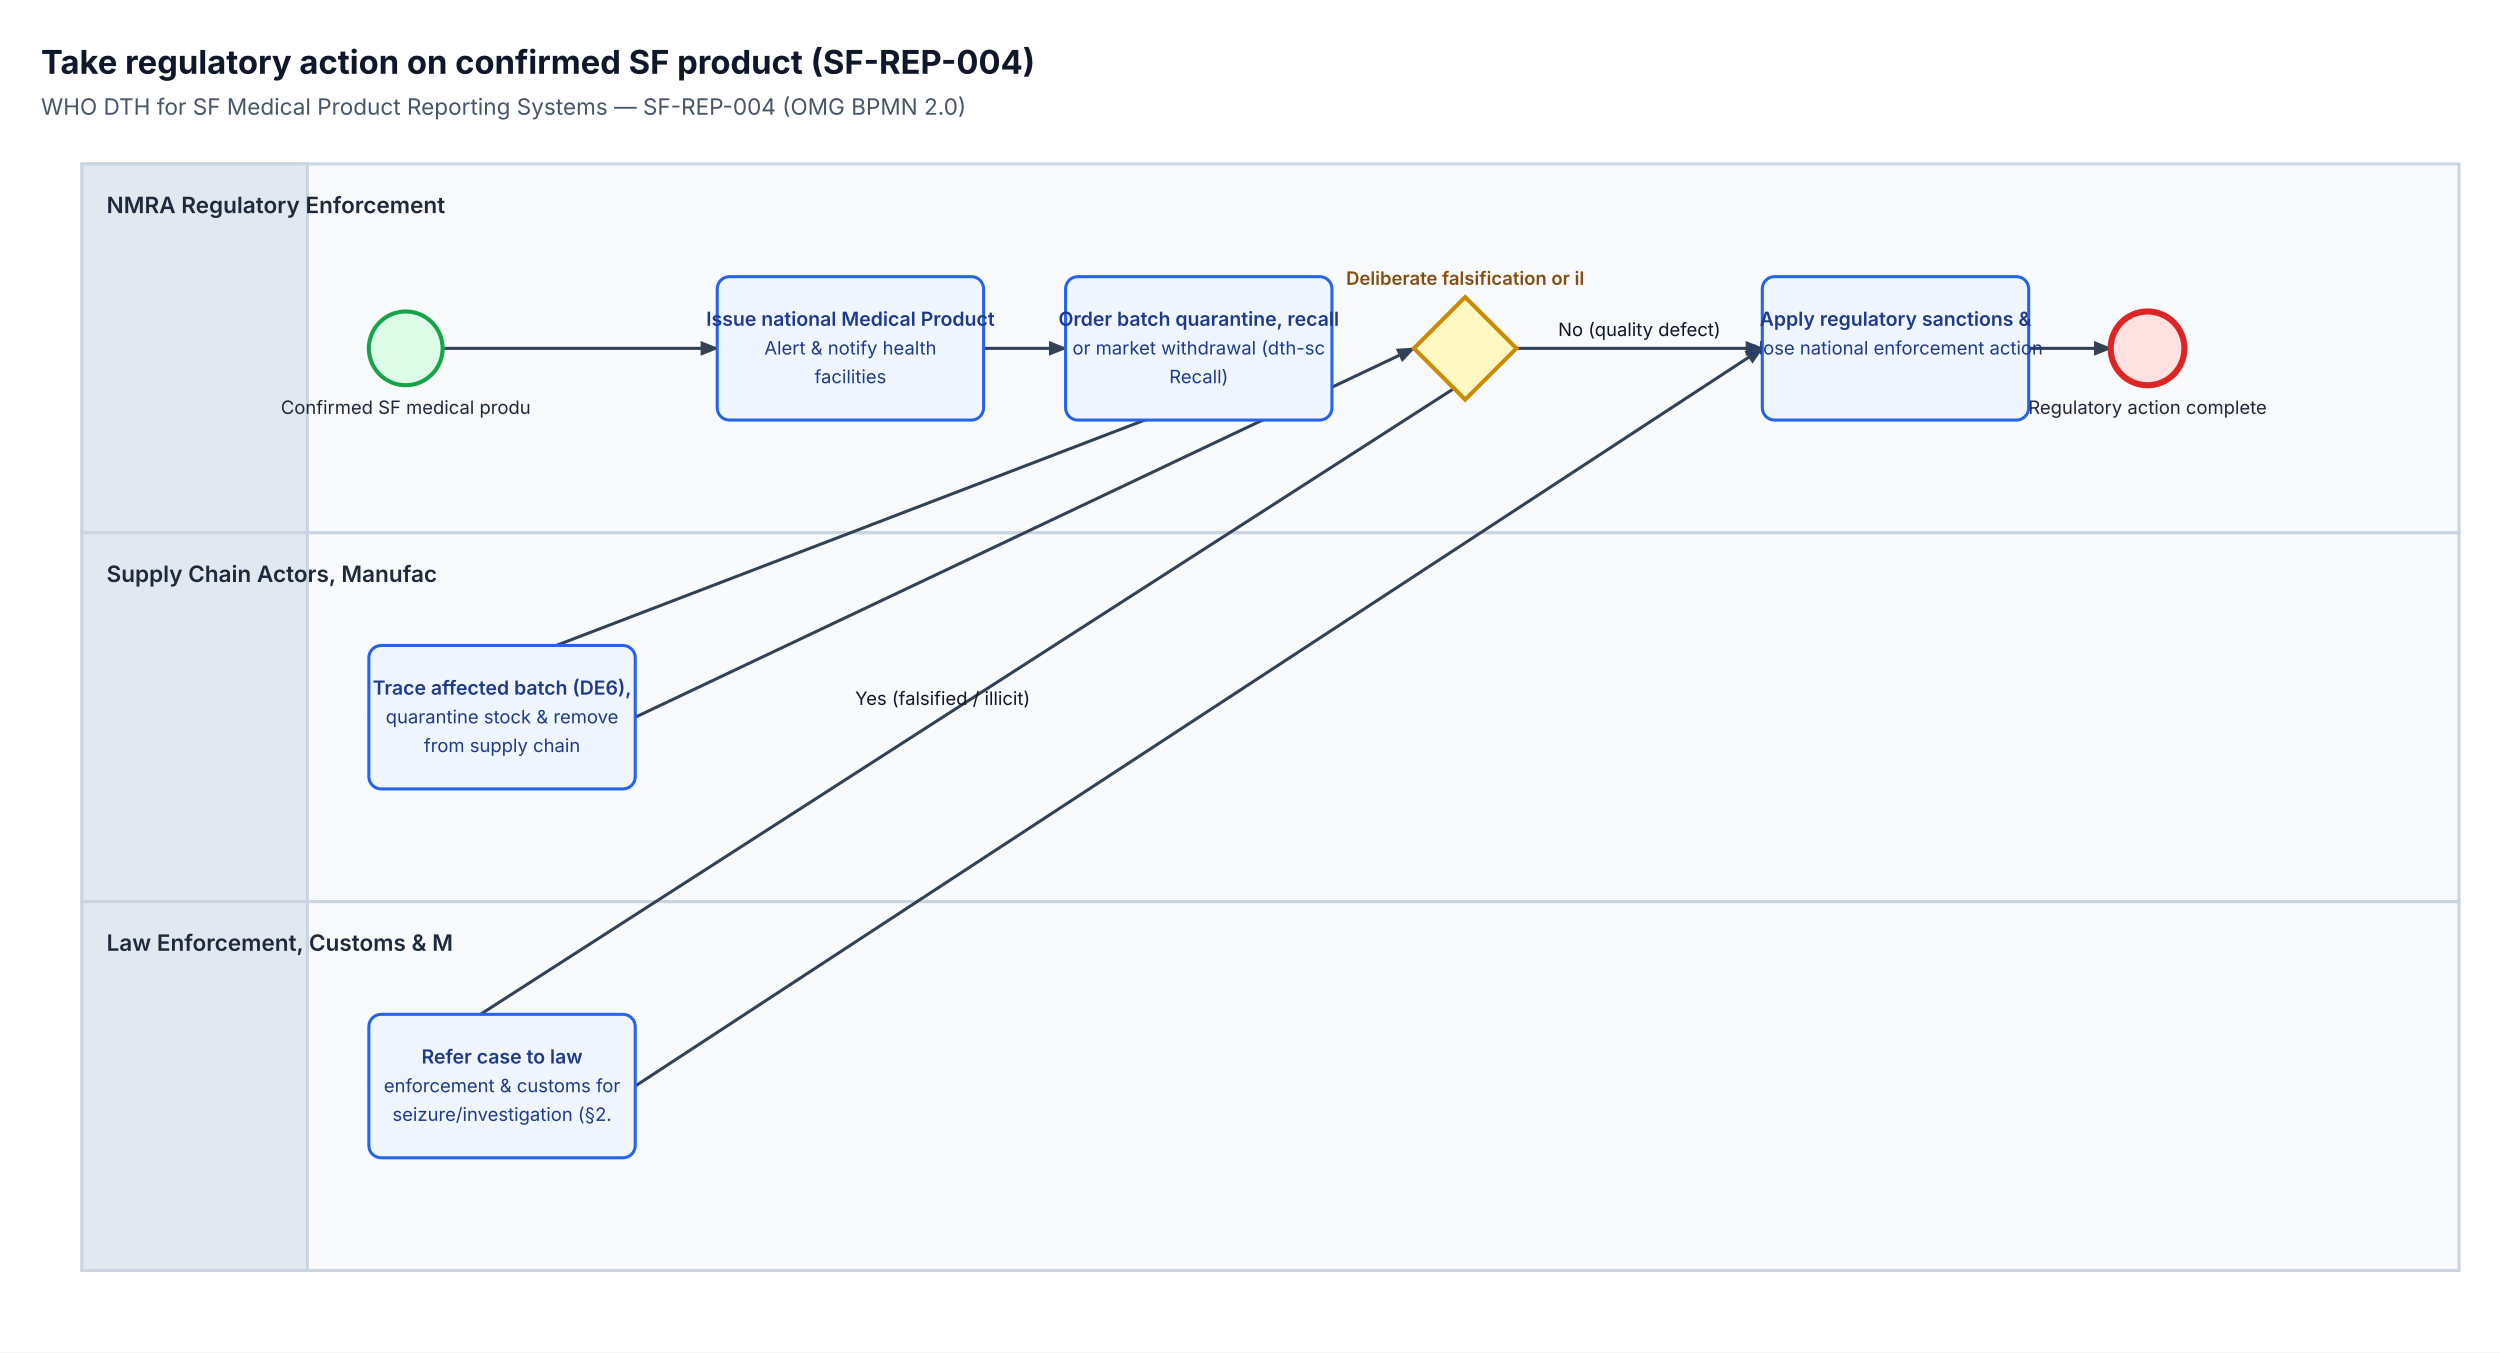
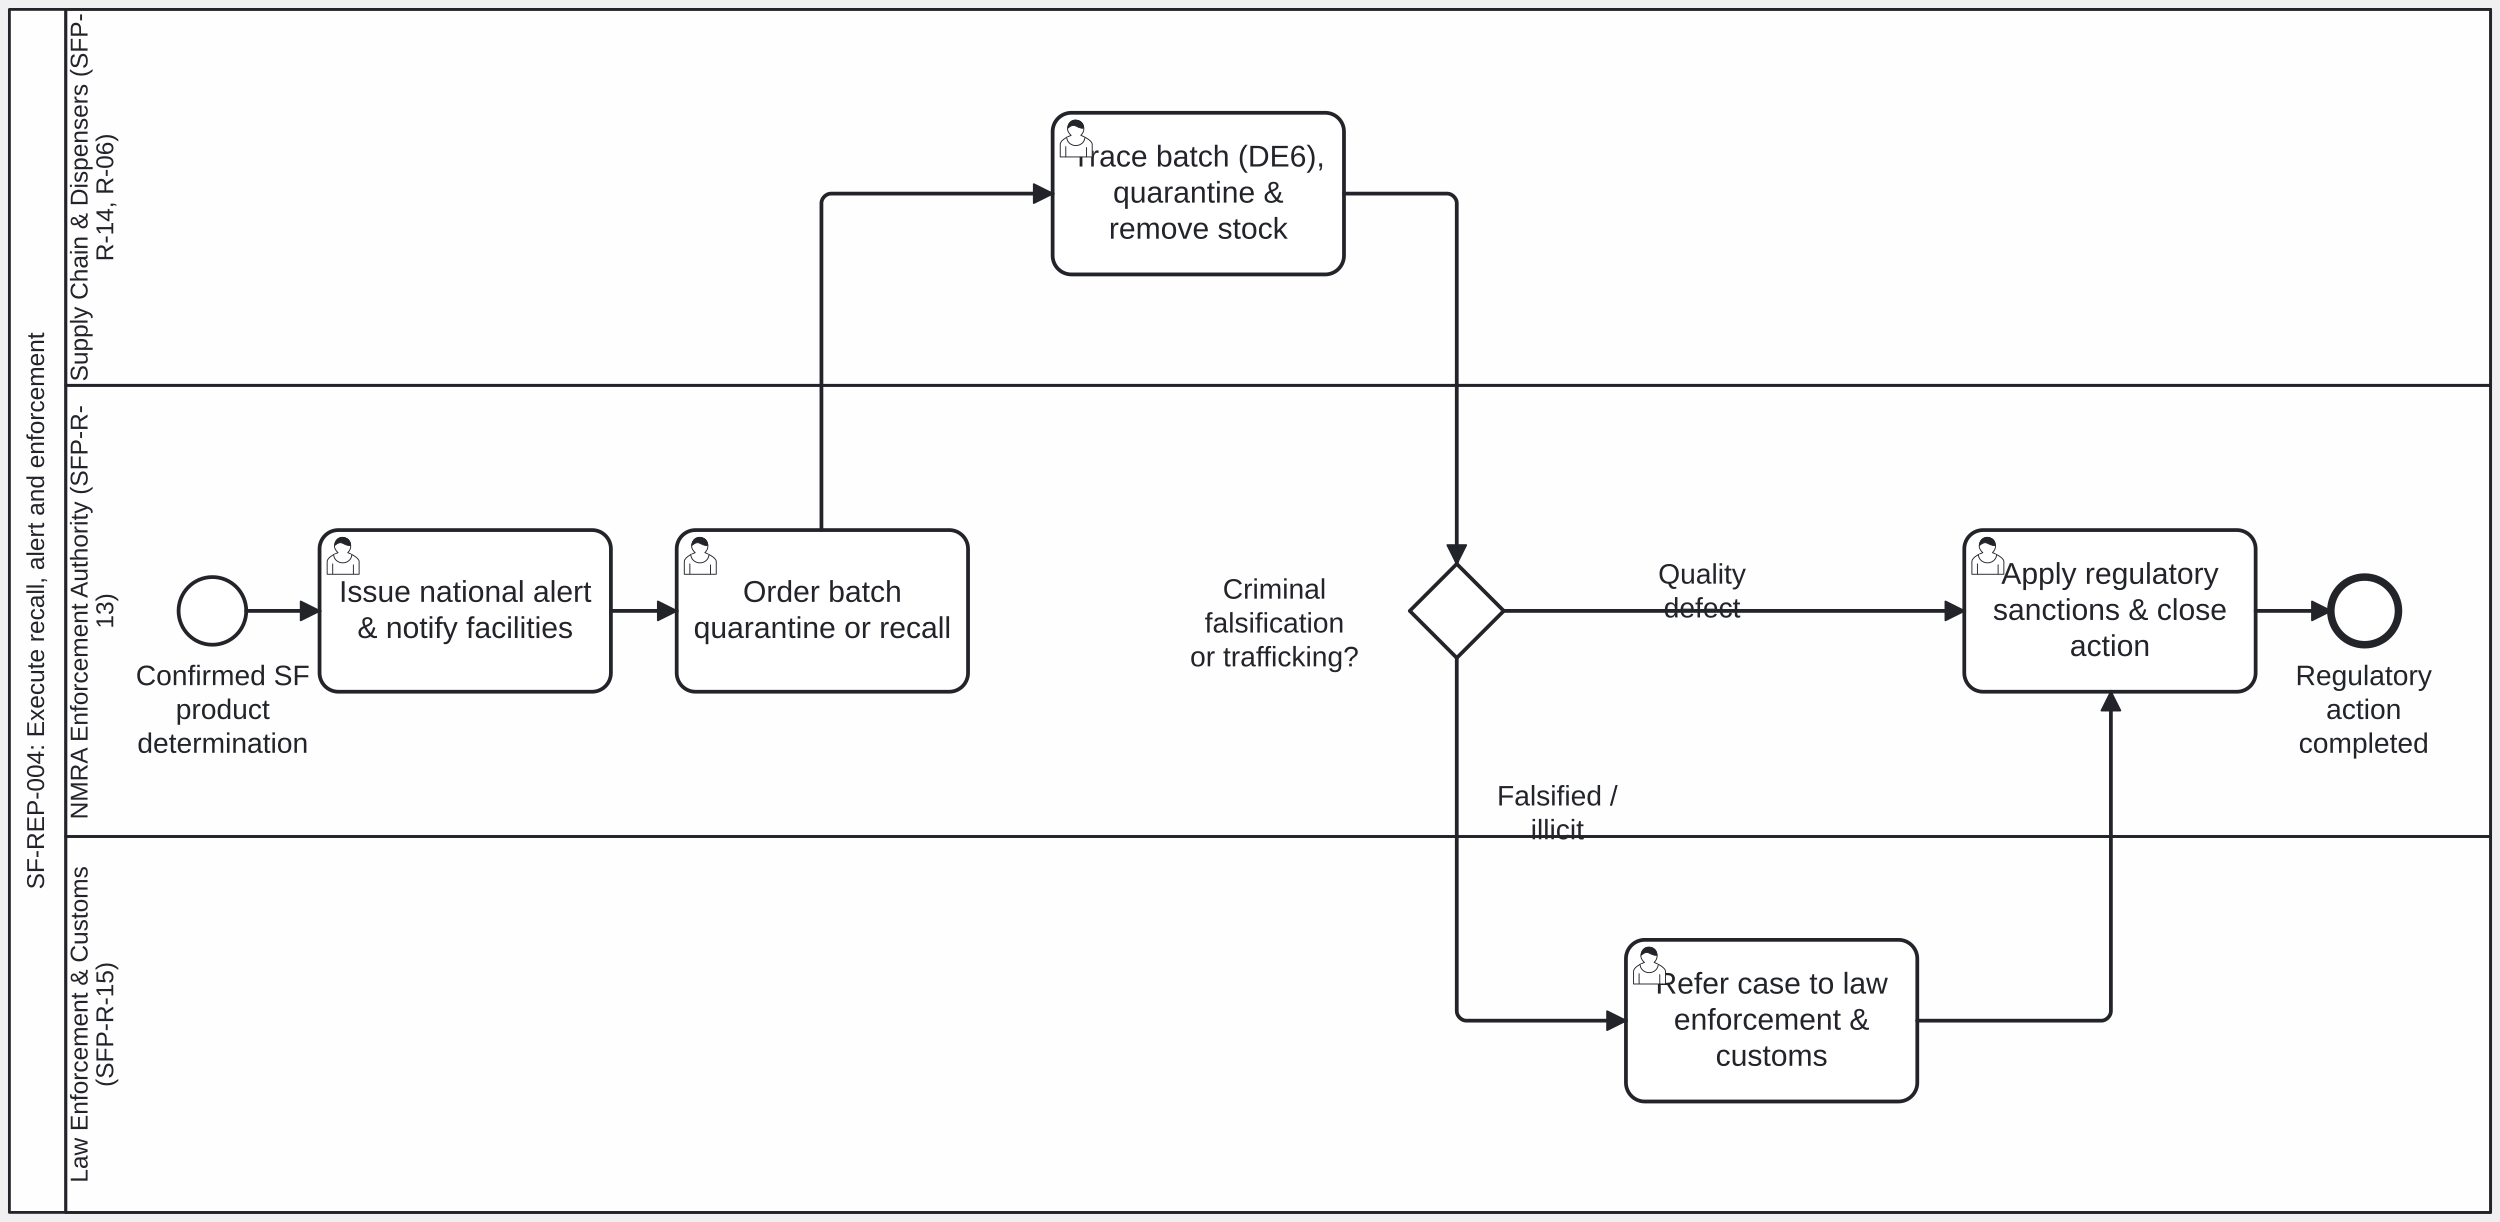
- <svg xmlns="http://www.w3.org/2000/svg" viewBox="0 0 1220 660" width="1220" height="660" font-family="Inter, -apple-system, BlinkMacSystemFont, sans-serif">
-   <defs>
-     <marker id="arrow" viewBox="0 0 10 10" refX="9" refY="5" markerWidth="6" markerHeight="6" orient="auto-start-reverse">
-       <path d="M 0 1 L 10 5 L 0 9 z" fill="#334155" />
-     </marker>
-   </defs>
-   <rect x="0" y="0" width="1220" height="660" fill="#ffffff" />
-   <text x="20" y="36" font-size="16" font-weight="700" fill="#0f172a">Take regulatory action on confirmed SF product (SF-REP-004)</text>
-   <text x="20" y="56" font-size="11" fill="#475569">WHO DTH for SF Medical Product Reporting Systems — SF-REP-004 (OMG BPMN 2.0)</text>
-   <rect x="40" y="80" width="1160" height="180" fill="#f8fafc" stroke="#cbd5e1" stroke-width="1.5" />
-   <rect x="40" y="80" width="110" height="180" fill="#e2e8f0" stroke="#cbd5e1" stroke-width="1.5" />
-   <text x="52" y="104" font-size="11" font-weight="600" fill="#1e293b">NMRA Regulatory Enforcement </text>
-   <rect x="40" y="260" width="1160" height="180" fill="#f8fafc" stroke="#cbd5e1" stroke-width="1.5" />
-   <rect x="40" y="260" width="110" height="180" fill="#e2e8f0" stroke="#cbd5e1" stroke-width="1.5" />
-   <text x="52" y="284" font-size="11" font-weight="600" fill="#1e293b">Supply Chain Actors, Manufac</text>
-   <rect x="40" y="440" width="1160" height="180" fill="#f8fafc" stroke="#cbd5e1" stroke-width="1.5" />
-   <rect x="40" y="440" width="110" height="180" fill="#e2e8f0" stroke="#cbd5e1" stroke-width="1.5" />
-   <text x="52" y="464" font-size="11" font-weight="600" fill="#1e293b">Law Enforcement, Customs &amp; M</text>
-   <line x1="216" y1="170" x2="350" y2="170" stroke="#334155" stroke-width="1.5" marker-end="url(#arrow)" />
-   <line x1="480" y1="170" x2="520" y2="170" stroke="#334155" stroke-width="1.5" marker-end="url(#arrow)" />
-   <line x1="650" y1="170" x2="180" y2="350" stroke="#334155" stroke-width="1.5" marker-end="url(#arrow)" />
-   <line x1="310" y1="350" x2="690" y2="170" stroke="#334155" stroke-width="1.5" marker-end="url(#arrow)" />
-   <line x1="740" y1="170" x2="180" y2="530" stroke="#334155" stroke-width="1.5" marker-end="url(#arrow)" />
-   <text x="460" y="344" font-size="9" fill="#0f172a" text-anchor="middle">Yes (falsified / illicit)</text>
-   <line x1="740" y1="170" x2="860" y2="170" stroke="#334155" stroke-width="1.5" marker-end="url(#arrow)" />
-   <text x="800" y="164" font-size="9" fill="#0f172a" text-anchor="middle">No (quality defect)</text>
-   <line x1="310" y1="530" x2="860" y2="170" stroke="#334155" stroke-width="1.5" marker-end="url(#arrow)" />
-   <line x1="990" y1="170" x2="1030" y2="170" stroke="#334155" stroke-width="1.5" marker-end="url(#arrow)" />
-   <circle cx="198" cy="170" r="18" fill="#dcfce7" stroke="#16a34a" stroke-width="2" />
-   <text x="198" y="202" font-size="9" fill="#1e293b" text-anchor="middle">Confirmed SF medical produ</text>
-   <rect x="350" y="135" width="130" height="70" rx="6" ry="6" fill="#eff6ff" stroke="#2563eb" stroke-width="1.5" />
-   <text x="415" y="159" font-size="9.5" font-weight="600" fill="#1e3a8a" text-anchor="middle">Issue national Medical Product</text>
-   <text x="415" y="173" font-size="9" fill="#1e3a8a" text-anchor="middle">Alert &amp; notify health</text>
-   <text x="415" y="187" font-size="9" fill="#1e3a8a" text-anchor="middle">facilities</text>
-   <rect x="520" y="135" width="130" height="70" rx="6" ry="6" fill="#eff6ff" stroke="#2563eb" stroke-width="1.5" />
-   <text x="585" y="159" font-size="9.5" font-weight="600" fill="#1e3a8a" text-anchor="middle">Order batch quarantine, recall</text>
-   <text x="585" y="173" font-size="9" fill="#1e3a8a" text-anchor="middle">or market withdrawal (dth-sc</text>
-   <text x="585" y="187" font-size="9" fill="#1e3a8a" text-anchor="middle">Recall)</text>
-   <polygon points="715,145 740,170 715,195 690,170" fill="#fef9c3" stroke="#ca8a04" stroke-width="2" />
-   <text x="715" y="139" font-size="9" font-weight="600" fill="#854d0e" text-anchor="middle">Deliberate falsification or il</text>
-   <rect x="860" y="135" width="130" height="70" rx="6" ry="6" fill="#eff6ff" stroke="#2563eb" stroke-width="1.5" />
-   <text x="925" y="159" font-size="9.5" font-weight="600" fill="#1e3a8a" text-anchor="middle">Apply regulatory sanctions &amp;</text>
-   <text x="925" y="173" font-size="9" fill="#1e3a8a" text-anchor="middle">close national enforcement action</text>
-   <circle cx="1048" cy="170" r="18" fill="#fee2e2" stroke="#dc2626" stroke-width="3" />
-   <text x="1048" y="202" font-size="9" fill="#1e293b" text-anchor="middle">Regulatory action complete</text>
-   <rect x="180" y="315" width="130" height="70" rx="6" ry="6" fill="#eff6ff" stroke="#2563eb" stroke-width="1.5" />
-   <text x="245" y="339" font-size="9.5" font-weight="600" fill="#1e3a8a" text-anchor="middle">Trace affected batch (DE6),</text>
-   <text x="245" y="353" font-size="9" fill="#1e3a8a" text-anchor="middle">quarantine stock &amp; remove</text>
-   <text x="245" y="367" font-size="9" fill="#1e3a8a" text-anchor="middle">from supply chain</text>
-   <rect x="180" y="495" width="130" height="70" rx="6" ry="6" fill="#eff6ff" stroke="#2563eb" stroke-width="1.5" />
-   <text x="245" y="519" font-size="9.5" font-weight="600" fill="#1e3a8a" text-anchor="middle">Refer case to law</text>
-   <text x="245" y="533" font-size="9" fill="#1e3a8a" text-anchor="middle">enforcement &amp; customs for</text>
-   <text x="245" y="547" font-size="9" fill="#1e3a8a" text-anchor="middle">seizure/investigation (§2.</text>
+ <svg xmlns="http://www.w3.org/2000/svg" width="1330" height="650" viewBox="15 55 1330 650" version="1.1">
+   <g class="djs-group">
+     <g class="djs-element djs-shape" data-element-id="Participant_Process_SF_REP_004" style="display: block;" transform="matrix(1 0 0 1 20 60)">
+       <g class="djs-visual">
+         <rect x="0" y="0" width="1320" height="640" rx="0" ry="0" style="stroke-linecap: round; stroke-linejoin: round; stroke: rgb(34, 36, 42); stroke-width: 1.5px; fill: white; fill-opacity: 0.95;" />
+         <path style="fill: none; stroke-linecap: round; stroke-linejoin: round; stroke: rgb(34, 36, 42); stroke-width: 1.5px;" d="M30,0L30,640" />
+         <text lineHeight="1.05" class="djs-label" transform="matrix(-1.83697e-16 -1 1 -1.83697e-16 0 640)" style="font-family: Arial, sans-serif; font-size: 13px; font-weight: normal; fill: rgb(34, 36, 42);">
+           <tspan x="171.874" y="18.413">SF-REP-004: Execute recall, alert and enforcement</tspan>
+         </text>
+       </g>
+       <rect class="djs-hit djs-hit-all" x="0" y="0" width="1320" height="640" style="fill: none; stroke-opacity: 0; stroke: white; stroke-width: 15px;" />
+     </g>
+     <g class="djs-children">
+       <g class="djs-group">
+         <g class="djs-element djs-shape" data-element-id="Lane_SF_REP_004_LawEnforcement" style="display: block;" transform="matrix(1 0 0 1 50 500)">
+           <g class="djs-visual">
+             <rect x="0" y="0" width="1290" height="200" rx="0" ry="0" style="stroke-linecap: round; stroke-linejoin: round; stroke: rgb(34, 36, 42); stroke-width: 1.5px; fill: white; fill-opacity: 0.25;" />
+             <text lineHeight="1.05" class="djs-label" transform="matrix(-1.83697e-16 -1 1 -1.83697e-16 0 200)" style="font-family: Arial, sans-serif; font-size: 13px; font-weight: normal; fill: rgb(34, 36, 42);">
+               <tspan x="15.827" y="11.588">Law Enforcement &amp; Customs </tspan>
+               <tspan x="66.776" y="25.238">(SFP-R-15)</tspan>
+             </text>
+           </g>
+           <rect class="djs-hit djs-hit-all" x="0" y="0" width="1290" height="200" style="fill: none; stroke-opacity: 0; stroke: white; stroke-width: 15px;" />
+         </g>
+       </g>
+       <g class="djs-group">
+         <g class="djs-element djs-shape" data-element-id="Lane_SF_REP_004_NMRA" style="display: block;" transform="matrix(1 0 0 1 50 260)">
+           <g class="djs-visual">
+             <rect x="0" y="0" width="1290" height="240" rx="0" ry="0" style="stroke-linecap: round; stroke-linejoin: round; stroke: rgb(34, 36, 42); stroke-width: 1.5px; fill: white; fill-opacity: 0.25;" />
+             <text lineHeight="1.05" class="djs-label" transform="matrix(-1.83697e-16 -1 1 -1.83697e-16 0 240)" style="font-family: Arial, sans-serif; font-size: 13px; font-weight: normal; fill: rgb(34, 36, 42);">
+               <tspan x="9.113" y="11.588">NMRA Enforcement Authority (SFP-R-</tspan>
+               <tspan x="110.605" y="25.238">13)</tspan>
+             </text>
+           </g>
+           <rect class="djs-hit djs-hit-all" x="0" y="0" width="1290" height="240" style="fill: none; stroke-opacity: 0; stroke: white; stroke-width: 15px;" />
+         </g>
+       </g>
+       <g class="djs-group">
+         <g class="djs-element djs-shape" data-element-id="Lane_SF_REP_004_SupplyChain" style="display: block;" transform="matrix(1 0 0 1 50 60)">
+           <g class="djs-visual">
+             <rect x="0" y="0" width="1290" height="200" rx="0" ry="0" style="stroke-linecap: round; stroke-linejoin: round; stroke: rgb(34, 36, 42); stroke-width: 1.5px; fill: white; fill-opacity: 0.25;" />
+             <text lineHeight="1.05" class="djs-label" transform="matrix(-1.83697e-16 -1 1 -1.83697e-16 0 200)" style="font-family: Arial, sans-serif; font-size: 13px; font-weight: normal; fill: rgb(34, 36, 42);">
+               <tspan x="2.1" y="11.588">Supply Chain &amp; Dispensers (SFP-</tspan>
+               <tspan x="66.046" y="25.238">R-14, R-06)</tspan>
+             </text>
+           </g>
+           <rect class="djs-hit djs-hit-all" x="0" y="0" width="1290" height="200" style="fill: none; stroke-opacity: 0; stroke: white; stroke-width: 15px;" />
+         </g>
+       </g>
+       <g class="djs-group">
+         <g class="djs-element djs-shape" data-element-id="Task_403_ExecuteSupplyChainRecall" style="display: block;" transform="matrix(1 0 0 1 575 115)">
+           <g class="djs-visual">
+             <rect x="0" y="0" width="155" height="86" rx="10" ry="10" style="stroke-linecap: round; stroke-linejoin: round; stroke: rgb(34, 36, 42); stroke-width: 2px; fill: white; fill-opacity: 0.95;" />
+             <text lineHeight="1.2" class="djs-label" style="font-family: Arial, sans-serif; font-size: 16px; font-weight: normal; fill: rgb(34, 36, 42);">
+               <tspan x="10.219" y="28.6">Trace batch (DE6),</tspan>
+               <tspan x="32.133" y="47.8">quarantine &amp; </tspan>
+               <tspan x="29.93" y="67">remove stock</tspan>
+             </text>
+             <path d="m 15,12 c 0.909,-0.845 1.594,-2.049 1.594,-3.385 0,-2.554 -1.805,-4.622 -4.357,-4.622 -2.552,0 -4.288,2.068 -4.288,4.622 0,1.348 0.974,2.562 1.896,3.405 -0.529,0.187 -5.669,2.097 -5.794,4.756 v 6.718 h 17 v -6.718 c 0,-2.298 -5.528,-4.595 -6.051,-4.776 zm -8,6 l 0,5.5 m 11,0 l 0,-5" style="fill: white; stroke-linecap: round; stroke-linejoin: round; stroke: rgb(34, 36, 42); stroke-width: 0.5px;" />
+             <path d="m 15,12 m 2.162,1.009 c 0,2.447 -2.158,4.431 -4.821,4.431 -2.665,0 -4.822,-1.981 -4.822,-4.431 " style="fill: white; stroke-linecap: round; stroke-linejoin: round; stroke: rgb(34, 36, 42); stroke-width: 0.5px;" />
+             <path d="m 15,12 m -6.9,-3.80 c 0,0 2.251,-2.358 4.274,-1.177 2.024,1.181 4.221,1.537 4.124,0.965 -0.098,-0.57 -0.117,-3.791 -4.191,-4.136 -3.575,0.001 -4.208,3.367 -4.207,4.348 z" style="fill: rgb(34, 36, 42); stroke-linecap: round; stroke-linejoin: round; stroke: rgb(34, 36, 42); stroke-width: 0.5px;" />
+           </g>
+           <rect class="djs-hit djs-hit-all" x="0" y="0" width="155" height="86" style="fill: none; stroke-opacity: 0; stroke: white; stroke-width: 15px;" />
+         </g>
+       </g>
+       <g class="djs-group">
+         <g class="djs-element djs-shape" data-element-id="Start_SF_REP_004" style="display: block;" transform="matrix(1 0 0 1 110 362)">
+           <g class="djs-visual">
+             <circle cx="18" cy="18" r="18" style="stroke-linecap: round; stroke-linejoin: round; stroke: rgb(34, 36, 42); stroke-width: 2px; fill: white; fill-opacity: 0.95;" />
+           </g>
+           <rect class="djs-hit djs-hit-all" x="0" y="0" width="36" height="36" style="fill: none; stroke-opacity: 0; stroke: white; stroke-width: 15px;" />
+         </g>
+       </g>
+       <g class="djs-group">
+         <g class="djs-element djs-shape" data-element-id="Start_SF_REP_004_label" style="display: block;" transform="matrix(1 0 0 1 87 406)">
+           <g class="djs-visual">
+             <text lineHeight="1.2" class="djs-label" style="font-family: Arial, sans-serif; font-size: 15px; font-weight: normal; fill: rgb(34, 36, 42);">
+               <tspan x="0.237" y="13.5">Confirmed SF </tspan>
+               <tspan x="21.484" y="31.5">product </tspan>
+               <tspan x="1.057" y="49.5">determination</tspan>
+             </text>
+           </g>
+           <rect class="djs-hit djs-hit-all" x="0" y="0" width="93" height="54" style="fill: none; stroke-opacity: 0; stroke: white; stroke-width: 15px;" />
+         </g>
+       </g>
+       <g class="djs-group">
+         <g class="djs-element djs-shape" data-element-id="Task_401_IssueRapidAlert" style="display: block;" transform="matrix(1 0 0 1 185 337)">
+           <g class="djs-visual">
+             <rect x="0" y="0" width="155" height="86" rx="10" ry="10" style="stroke-linecap: round; stroke-linejoin: round; stroke: rgb(34, 36, 42); stroke-width: 2px; fill: white; fill-opacity: 0.95;" />
+             <text lineHeight="1.2" class="djs-label" style="font-family: Arial, sans-serif; font-size: 16px; font-weight: normal; fill: rgb(34, 36, 42);">
+               <tspan x="10.348" y="38.2">Issue national alert</tspan>
+               <tspan x="20.145" y="57.4">&amp; notify facilities</tspan>
+             </text>
+             <path d="m 15,12 c 0.909,-0.845 1.594,-2.049 1.594,-3.385 0,-2.554 -1.805,-4.622 -4.357,-4.622 -2.552,0 -4.288,2.068 -4.288,4.622 0,1.348 0.974,2.562 1.896,3.405 -0.529,0.187 -5.669,2.097 -5.794,4.756 v 6.718 h 17 v -6.718 c 0,-2.298 -5.528,-4.595 -6.051,-4.776 zm -8,6 l 0,5.5 m 11,0 l 0,-5" style="fill: white; stroke-linecap: round; stroke-linejoin: round; stroke: rgb(34, 36, 42); stroke-width: 0.5px;" />
+             <path d="m 15,12 m 2.162,1.009 c 0,2.447 -2.158,4.431 -4.821,4.431 -2.665,0 -4.822,-1.981 -4.822,-4.431 " style="fill: white; stroke-linecap: round; stroke-linejoin: round; stroke: rgb(34, 36, 42); stroke-width: 0.5px;" />
+             <path d="m 15,12 m -6.9,-3.80 c 0,0 2.251,-2.358 4.274,-1.177 2.024,1.181 4.221,1.537 4.124,0.965 -0.098,-0.57 -0.117,-3.791 -4.191,-4.136 -3.575,0.001 -4.208,3.367 -4.207,4.348 z" style="fill: rgb(34, 36, 42); stroke-linecap: round; stroke-linejoin: round; stroke: rgb(34, 36, 42); stroke-width: 0.5px;" />
+           </g>
+           <rect class="djs-hit djs-hit-all" x="0" y="0" width="155" height="86" style="fill: none; stroke-opacity: 0; stroke: white; stroke-width: 15px;" />
+         </g>
+       </g>
+       <g class="djs-group">
+         <g class="djs-element djs-shape" data-element-id="Task_402_OrderRecallWithdrawal" style="display: block;" transform="matrix(1 0 0 1 375 337)">
+           <g class="djs-visual">
+             <rect x="0" y="0" width="155" height="86" rx="10" ry="10" style="stroke-linecap: round; stroke-linejoin: round; stroke: rgb(34, 36, 42); stroke-width: 2px; fill: white; fill-opacity: 0.95;" />
+             <text lineHeight="1.2" class="djs-label" style="font-family: Arial, sans-serif; font-size: 16px; font-weight: normal; fill: rgb(34, 36, 42);">
+               <tspan x="35.258" y="38.2">Order batch </tspan>
+               <tspan x="9.016" y="57.4">quarantine or recall</tspan>
+             </text>
+             <path d="m 15,12 c 0.909,-0.845 1.594,-2.049 1.594,-3.385 0,-2.554 -1.805,-4.622 -4.357,-4.622 -2.552,0 -4.288,2.068 -4.288,4.622 0,1.348 0.974,2.562 1.896,3.405 -0.529,0.187 -5.669,2.097 -5.794,4.756 v 6.718 h 17 v -6.718 c 0,-2.298 -5.528,-4.595 -6.051,-4.776 zm -8,6 l 0,5.5 m 11,0 l 0,-5" style="fill: white; stroke-linecap: round; stroke-linejoin: round; stroke: rgb(34, 36, 42); stroke-width: 0.5px;" />
+             <path d="m 15,12 m 2.162,1.009 c 0,2.447 -2.158,4.431 -4.821,4.431 -2.665,0 -4.822,-1.981 -4.822,-4.431 " style="fill: white; stroke-linecap: round; stroke-linejoin: round; stroke: rgb(34, 36, 42); stroke-width: 0.5px;" />
+             <path d="m 15,12 m -6.9,-3.80 c 0,0 2.251,-2.358 4.274,-1.177 2.024,1.181 4.221,1.537 4.124,0.965 -0.098,-0.57 -0.117,-3.791 -4.191,-4.136 -3.575,0.001 -4.208,3.367 -4.207,4.348 z" style="fill: rgb(34, 36, 42); stroke-linecap: round; stroke-linejoin: round; stroke: rgb(34, 36, 42); stroke-width: 0.5px;" />
+           </g>
+           <rect class="djs-hit djs-hit-all" x="0" y="0" width="155" height="86" style="fill: none; stroke-opacity: 0; stroke: white; stroke-width: 15px;" />
+         </g>
+       </g>
+       <g class="djs-group">
+         <g class="djs-element djs-shape" data-element-id="Gw_401_CriminalFalsification" style="display: block;" transform="matrix(1 0 0 1 765 355)">
+           <g class="djs-visual">
+             <polygon points="25,0 50,25 25,50 0,25" style="stroke-linecap: round; stroke-linejoin: round; stroke: rgb(34, 36, 42); stroke-width: 2px; fill: white; fill-opacity: 0.95;" />
+           </g>
+           <rect class="djs-hit djs-hit-all" x="0" y="0" width="50" height="50" style="fill: none; stroke-opacity: 0; stroke: white; stroke-width: 15px;" />
+         </g>
+       </g>
+       <g class="djs-group">
+         <g class="djs-element djs-shape" data-element-id="Gw_401_CriminalFalsification_label" style="display: block;" transform="matrix(1 0 0 1 647 360)">
+           <g class="djs-visual">
+             <text lineHeight="1.2" class="djs-label" style="font-family: Arial, sans-serif; font-size: 15px; font-weight: normal; fill: rgb(34, 36, 42);">
+               <tspan x="18.498" y="13.5">Criminal </tspan>
+               <tspan x="8.899" y="31.5">falsification </tspan>
+               <tspan x="1.117" y="49.5">or trafficking?</tspan>
+             </text>
+           </g>
+           <rect class="djs-hit djs-hit-all" x="0" y="0" width="92" height="54" style="fill: none; stroke-opacity: 0; stroke: white; stroke-width: 15px;" />
+         </g>
+       </g>
+       <g class="djs-group">
+         <g class="djs-element djs-shape" data-element-id="Task_404_ApplySanctions" style="display: block;" transform="matrix(1 0 0 1 1060 337)">
+           <g class="djs-visual">
+             <rect x="0" y="0" width="155" height="86" rx="10" ry="10" style="stroke-linecap: round; stroke-linejoin: round; stroke: rgb(34, 36, 42); stroke-width: 2px; fill: white; fill-opacity: 0.95;" />
+             <text lineHeight="1.2" class="djs-label" style="font-family: Arial, sans-serif; font-size: 16px; font-weight: normal; fill: rgb(34, 36, 42);">
+               <tspan x="19.691" y="28.6">Apply regulatory </tspan>
+               <tspan x="15.246" y="47.8">sanctions &amp; close </tspan>
+               <tspan x="56.152" y="67">action</tspan>
+             </text>
+             <path d="m 15,12 c 0.909,-0.845 1.594,-2.049 1.594,-3.385 0,-2.554 -1.805,-4.622 -4.357,-4.622 -2.552,0 -4.288,2.068 -4.288,4.622 0,1.348 0.974,2.562 1.896,3.405 -0.529,0.187 -5.669,2.097 -5.794,4.756 v 6.718 h 17 v -6.718 c 0,-2.298 -5.528,-4.595 -6.051,-4.776 zm -8,6 l 0,5.5 m 11,0 l 0,-5" style="fill: white; stroke-linecap: round; stroke-linejoin: round; stroke: rgb(34, 36, 42); stroke-width: 0.5px;" />
+             <path d="m 15,12 m 2.162,1.009 c 0,2.447 -2.158,4.431 -4.821,4.431 -2.665,0 -4.822,-1.981 -4.822,-4.431 " style="fill: white; stroke-linecap: round; stroke-linejoin: round; stroke: rgb(34, 36, 42); stroke-width: 0.5px;" />
+             <path d="m 15,12 m -6.9,-3.80 c 0,0 2.251,-2.358 4.274,-1.177 2.024,1.181 4.221,1.537 4.124,0.965 -0.098,-0.57 -0.117,-3.791 -4.191,-4.136 -3.575,0.001 -4.208,3.367 -4.207,4.348 z" style="fill: rgb(34, 36, 42); stroke-linecap: round; stroke-linejoin: round; stroke: rgb(34, 36, 42); stroke-width: 0.5px;" />
+           </g>
+           <rect class="djs-hit djs-hit-all" x="0" y="0" width="155" height="86" style="fill: none; stroke-opacity: 0; stroke: white; stroke-width: 15px;" />
+         </g>
+       </g>
+       <g class="djs-group">
+         <g class="djs-element djs-shape" data-element-id="End_SF_REP_004" style="display: block;" transform="matrix(1 0 0 1 1255 362)">
+           <g class="djs-visual">
+             <circle cx="18" cy="18" r="18" style="stroke-linecap: round; stroke-linejoin: round; stroke: rgb(34, 36, 42); stroke-width: 4px; fill: white; fill-opacity: 0.95;" />
+           </g>
+           <rect class="djs-hit djs-hit-all" x="0" y="0" width="36" height="36" style="fill: none; stroke-opacity: 0; stroke: white; stroke-width: 15px;" />
+         </g>
+       </g>
+       <g class="djs-group">
+         <g class="djs-element djs-shape" data-element-id="End_SF_REP_004_label" style="display: block;" transform="matrix(1 0 0 1 1236 406)">
+           <g class="djs-visual">
+             <text lineHeight="1.2" class="djs-label" style="font-family: Arial, sans-serif; font-size: 15px; font-weight: normal; fill: rgb(34, 36, 42);">
+               <tspan x="0.23" y="13.5">Regulatory</tspan>
+               <tspan x="16.487" y="31.5">action </tspan>
+               <tspan x="1.897" y="49.5">completed</tspan>
+             </text>
+           </g>
+           <rect class="djs-hit djs-hit-all" x="0" y="0" width="73" height="54" style="fill: none; stroke-opacity: 0; stroke: white; stroke-width: 15px;" />
+         </g>
+       </g>
+       <g class="djs-group">
+         <g class="djs-element djs-shape" data-element-id="Task_405_LawEnforcementReferral" style="display: block;" transform="matrix(1 0 0 1 880 555)">
+           <g class="djs-visual">
+             <rect x="0" y="0" width="155" height="86" rx="10" ry="10" style="stroke-linecap: round; stroke-linejoin: round; stroke: rgb(34, 36, 42); stroke-width: 2px; fill: white; fill-opacity: 0.95;" />
+             <text lineHeight="1.2" class="djs-label" style="font-family: Arial, sans-serif; font-size: 16px; font-weight: normal; fill: rgb(34, 36, 42);">
+               <tspan x="15.695" y="28.6">Refer case to law </tspan>
+               <tspan x="25.473" y="47.8">enforcement &amp; </tspan>
+               <tspan x="47.715" y="67">customs</tspan>
+             </text>
+             <path d="m 15,12 c 0.909,-0.845 1.594,-2.049 1.594,-3.385 0,-2.554 -1.805,-4.622 -4.357,-4.622 -2.552,0 -4.288,2.068 -4.288,4.622 0,1.348 0.974,2.562 1.896,3.405 -0.529,0.187 -5.669,2.097 -5.794,4.756 v 6.718 h 17 v -6.718 c 0,-2.298 -5.528,-4.595 -6.051,-4.776 zm -8,6 l 0,5.5 m 11,0 l 0,-5" style="fill: white; stroke-linecap: round; stroke-linejoin: round; stroke: rgb(34, 36, 42); stroke-width: 0.5px;" />
+             <path d="m 15,12 m 2.162,1.009 c 0,2.447 -2.158,4.431 -4.821,4.431 -2.665,0 -4.822,-1.981 -4.822,-4.431 " style="fill: white; stroke-linecap: round; stroke-linejoin: round; stroke: rgb(34, 36, 42); stroke-width: 0.5px;" />
+             <path d="m 15,12 m -6.9,-3.80 c 0,0 2.251,-2.358 4.274,-1.177 2.024,1.181 4.221,1.537 4.124,0.965 -0.098,-0.57 -0.117,-3.791 -4.191,-4.136 -3.575,0.001 -4.208,3.367 -4.207,4.348 z" style="fill: rgb(34, 36, 42); stroke-linecap: round; stroke-linejoin: round; stroke: rgb(34, 36, 42); stroke-width: 0.5px;" />
+           </g>
+           <rect class="djs-hit djs-hit-all" x="0" y="0" width="155" height="86" style="fill: none; stroke-opacity: 0; stroke: white; stroke-width: 15px;" />
+         </g>
+       </g>
+       <g class="djs-group">
+         <g class="djs-element djs-connection" data-element-id="Flow_401" style="display: block;">
+           <g class="djs-visual">
+             <defs>
+               <marker id="marker-1n8wdyb7og9sv6si11j9dstpz" viewBox="0 0 20 20" refX="11" refY="10" markerWidth="10" markerHeight="10" orient="auto">
+                 <path d="M 1 5 L 11 10 L 1 15 Z" style="stroke-linecap: round; stroke-linejoin: round; stroke: rgb(34, 36, 42); stroke-width: 1px; fill: rgb(34, 36, 42);" />
+               </marker>
+             </defs>
+             <path data-corner-radius="5" style="fill: none; stroke-linecap: round; stroke-linejoin: round; stroke: rgb(34, 36, 42); stroke-width: 2px; marker-end: url('#marker-1n8wdyb7og9sv6si11j9dstpz');" d="M146,380L185,380" />
+           </g>
+           <path d="M146,380L185,380" class="djs-hit djs-hit-stroke" style="fill: none; stroke-opacity: 0; stroke: white; stroke-width: 15px;" />
+         </g>
+       </g>
+       <g class="djs-group">
+         <g class="djs-element djs-connection" data-element-id="Flow_402" style="display: block;">
+           <g class="djs-visual">
+             <defs>
+               <marker id="marker-221f0d9vlntr78cx7i8t4jnzi" viewBox="0 0 20 20" refX="11" refY="10" markerWidth="10" markerHeight="10" orient="auto">
+                 <path d="M 1 5 L 11 10 L 1 15 Z" style="stroke-linecap: round; stroke-linejoin: round; stroke: rgb(34, 36, 42); stroke-width: 1px; fill: rgb(34, 36, 42);" />
+               </marker>
+             </defs>
+             <path data-corner-radius="5" style="fill: none; stroke-linecap: round; stroke-linejoin: round; stroke: rgb(34, 36, 42); stroke-width: 2px; marker-end: url('#marker-221f0d9vlntr78cx7i8t4jnzi');" d="M340,380L375,380" />
+           </g>
+           <path d="M340,380L375,380" class="djs-hit djs-hit-stroke" style="fill: none; stroke-opacity: 0; stroke: white; stroke-width: 15px;" />
+         </g>
+       </g>
+       <g class="djs-group">
+         <g class="djs-element djs-connection" data-element-id="Flow_403" style="display: block;">
+           <g class="djs-visual">
+             <defs>
+               <marker id="marker-2vef9h2qm8683o10q1myyanru" viewBox="0 0 20 20" refX="11" refY="10" markerWidth="10" markerHeight="10" orient="auto">
+                 <path d="M 1 5 L 11 10 L 1 15 Z" style="stroke-linecap: round; stroke-linejoin: round; stroke: rgb(34, 36, 42); stroke-width: 1px; fill: rgb(34, 36, 42);" />
+               </marker>
+             </defs>
+             <path data-corner-radius="5" style="fill: none; stroke-linecap: round; stroke-linejoin: round; stroke: rgb(34, 36, 42); stroke-width: 2px; marker-end: url('#marker-2vef9h2qm8683o10q1myyanru');" d="M452,337L452,163C452,160.5,454.5,158,457,158L575,158" />
+           </g>
+           <path d="M452,337L452,158L575,158" class="djs-hit djs-hit-stroke" style="fill: none; stroke-opacity: 0; stroke: white; stroke-width: 15px;" />
+         </g>
+       </g>
+       <g class="djs-group">
+         <g class="djs-element djs-connection" data-element-id="Flow_404" style="display: block;">
+           <g class="djs-visual">
+             <defs>
+               <marker id="marker-3xy683gpznfw6bfiam2hqzugo" viewBox="0 0 20 20" refX="11" refY="10" markerWidth="10" markerHeight="10" orient="auto">
+                 <path d="M 1 5 L 11 10 L 1 15 Z" style="stroke-linecap: round; stroke-linejoin: round; stroke: rgb(34, 36, 42); stroke-width: 1px; fill: rgb(34, 36, 42);" />
+               </marker>
+             </defs>
+             <path data-corner-radius="5" style="fill: none; stroke-linecap: round; stroke-linejoin: round; stroke: rgb(34, 36, 42); stroke-width: 2px; marker-end: url('#marker-3xy683gpznfw6bfiam2hqzugo');" d="M730,158L785,158C787.5,158,790,160.5,790,163L790,355" />
+           </g>
+           <path d="M730,158L790,158L790,355" class="djs-hit djs-hit-stroke" style="fill: none; stroke-opacity: 0; stroke: white; stroke-width: 15px;" />
+         </g>
+       </g>
+       <g class="djs-group">
+         <g class="djs-element djs-connection" data-element-id="Flow_405_No" style="display: block;">
+           <g class="djs-visual">
+             <defs>
+               <marker id="marker-7wsktxy8zsvg0e1j62t336yba" viewBox="0 0 20 20" refX="11" refY="10" markerWidth="10" markerHeight="10" orient="auto">
+                 <path d="M 1 5 L 11 10 L 1 15 Z" style="stroke-linecap: round; stroke-linejoin: round; stroke: rgb(34, 36, 42); stroke-width: 1px; fill: rgb(34, 36, 42);" />
+               </marker>
+             </defs>
+             <path data-corner-radius="5" style="fill: none; stroke-linecap: round; stroke-linejoin: round; stroke: rgb(34, 36, 42); stroke-width: 2px; marker-end: url('#marker-7wsktxy8zsvg0e1j62t336yba');" d="M815,380L1060,380" />
+           </g>
+           <path d="M815,380L1060,380" class="djs-hit djs-hit-stroke" style="fill: none; stroke-opacity: 0; stroke: white; stroke-width: 15px;" />
+         </g>
+       </g>
+       <g class="djs-group">
+         <g class="djs-element djs-shape" data-element-id="Flow_405_No_label" style="display: block;" transform="matrix(1 0 0 1 897 352)">
+           <g class="djs-visual">
+             <text lineHeight="1.2" class="djs-label" style="font-family: Arial, sans-serif; font-size: 15px; font-weight: normal; fill: rgb(34, 36, 42);">
+               <tspan x="0.158" y="13.5">Quality</tspan>
+               <tspan x="3.069" y="31.5">defect</tspan>
+             </text>
+           </g>
+           <rect class="djs-hit djs-hit-all" x="0" y="0" width="47" height="36" style="fill: none; stroke-opacity: 0; stroke: white; stroke-width: 15px;" />
+         </g>
+       </g>
+       <g class="djs-group">
+         <g class="djs-element djs-connection" data-element-id="Flow_405_Yes" style="display: block;">
+           <g class="djs-visual">
+             <defs>
+               <marker id="marker-crbnf4oy626ovoqf1vuk5dhwn" viewBox="0 0 20 20" refX="11" refY="10" markerWidth="10" markerHeight="10" orient="auto">
+                 <path d="M 1 5 L 11 10 L 1 15 Z" style="stroke-linecap: round; stroke-linejoin: round; stroke: rgb(34, 36, 42); stroke-width: 1px; fill: rgb(34, 36, 42);" />
+               </marker>
+             </defs>
+             <path data-corner-radius="5" style="fill: none; stroke-linecap: round; stroke-linejoin: round; stroke: rgb(34, 36, 42); stroke-width: 2px; marker-end: url('#marker-crbnf4oy626ovoqf1vuk5dhwn');" d="M790,405L790,593C790,595.5,792.5,598,795,598L880,598" />
+           </g>
+           <path d="M790,405L790,598L880,598" class="djs-hit djs-hit-stroke" style="fill: none; stroke-opacity: 0; stroke: white; stroke-width: 15px;" />
+         </g>
+       </g>
+       <g class="djs-group">
+         <g class="djs-element djs-shape" data-element-id="Flow_405_Yes_label" style="display: block;" transform="matrix(1 0 0 1 811 470)">
+           <g class="djs-visual">
+             <text lineHeight="1.2" class="djs-label" style="font-family: Arial, sans-serif; font-size: 15px; font-weight: normal; fill: rgb(34, 36, 42);">
+               <tspan x="0.405" y="13.5">Falsified / </tspan>
+               <tspan x="18.335" y="31.5">illicit</tspan>
+             </text>
+           </g>
+           <rect class="djs-hit djs-hit-all" x="0" y="0" width="65" height="36" style="fill: none; stroke-opacity: 0; stroke: white; stroke-width: 15px;" />
+         </g>
+       </g>
+       <g class="djs-group">
+         <g class="djs-element djs-connection" data-element-id="Flow_406" style="display: block;">
+           <g class="djs-visual">
+             <defs>
+               <marker id="marker-8slmj4zjp36ruluuipkmovii0" viewBox="0 0 20 20" refX="11" refY="10" markerWidth="10" markerHeight="10" orient="auto">
+                 <path d="M 1 5 L 11 10 L 1 15 Z" style="stroke-linecap: round; stroke-linejoin: round; stroke: rgb(34, 36, 42); stroke-width: 1px; fill: rgb(34, 36, 42);" />
+               </marker>
+             </defs>
+             <path data-corner-radius="5" style="fill: none; stroke-linecap: round; stroke-linejoin: round; stroke: rgb(34, 36, 42); stroke-width: 2px; marker-end: url('#marker-8slmj4zjp36ruluuipkmovii0');" d="M1035,598L1133,598C1135.5,598,1138,595.5,1138,593L1138,423" />
+           </g>
+           <path d="M1035,598L1138,598L1138,423" class="djs-hit djs-hit-stroke" style="fill: none; stroke-opacity: 0; stroke: white; stroke-width: 15px;" />
+         </g>
+       </g>
+       <g class="djs-group">
+         <g class="djs-element djs-connection" data-element-id="Flow_407" style="display: block;">
+           <g class="djs-visual">
+             <defs>
+               <marker id="marker-684s8fg2km9k5xcmn3ta4sixh" viewBox="0 0 20 20" refX="11" refY="10" markerWidth="10" markerHeight="10" orient="auto">
+                 <path d="M 1 5 L 11 10 L 1 15 Z" style="stroke-linecap: round; stroke-linejoin: round; stroke: rgb(34, 36, 42); stroke-width: 1px; fill: rgb(34, 36, 42);" />
+               </marker>
+             </defs>
+             <path data-corner-radius="5" style="fill: none; stroke-linecap: round; stroke-linejoin: round; stroke: rgb(34, 36, 42); stroke-width: 2px; marker-end: url('#marker-684s8fg2km9k5xcmn3ta4sixh');" d="M1215,380L1255,380" />
+           </g>
+           <path d="M1215,380L1255,380" class="djs-hit djs-hit-stroke" style="fill: none; stroke-opacity: 0; stroke: white; stroke-width: 15px;" />
+         </g>
+       </g>
+     </g>
+   </g>
</svg>
